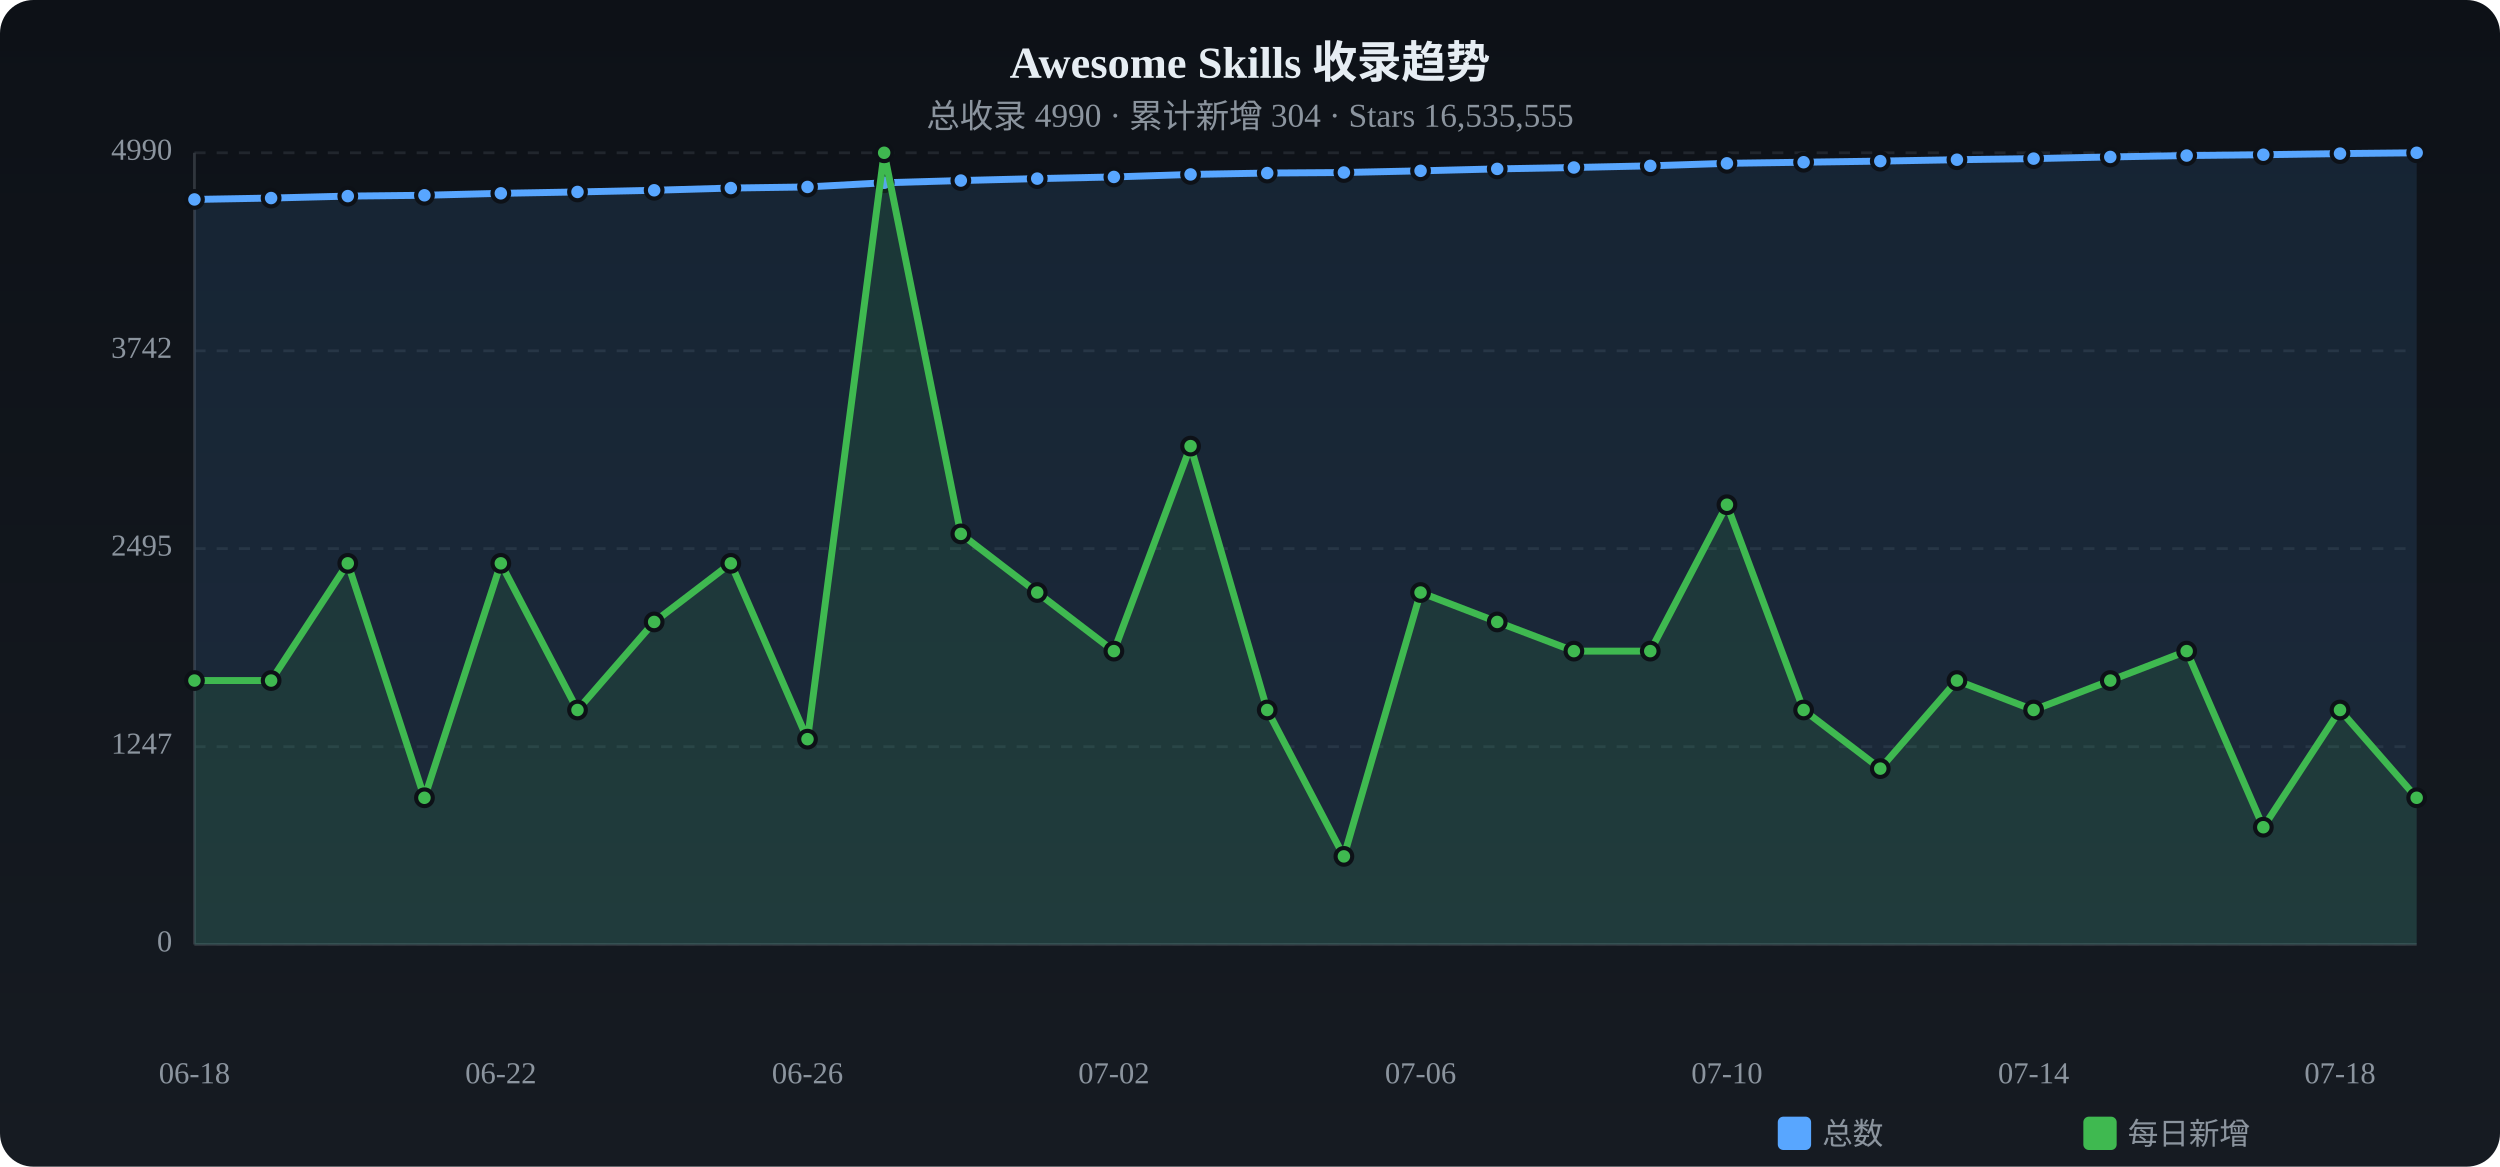
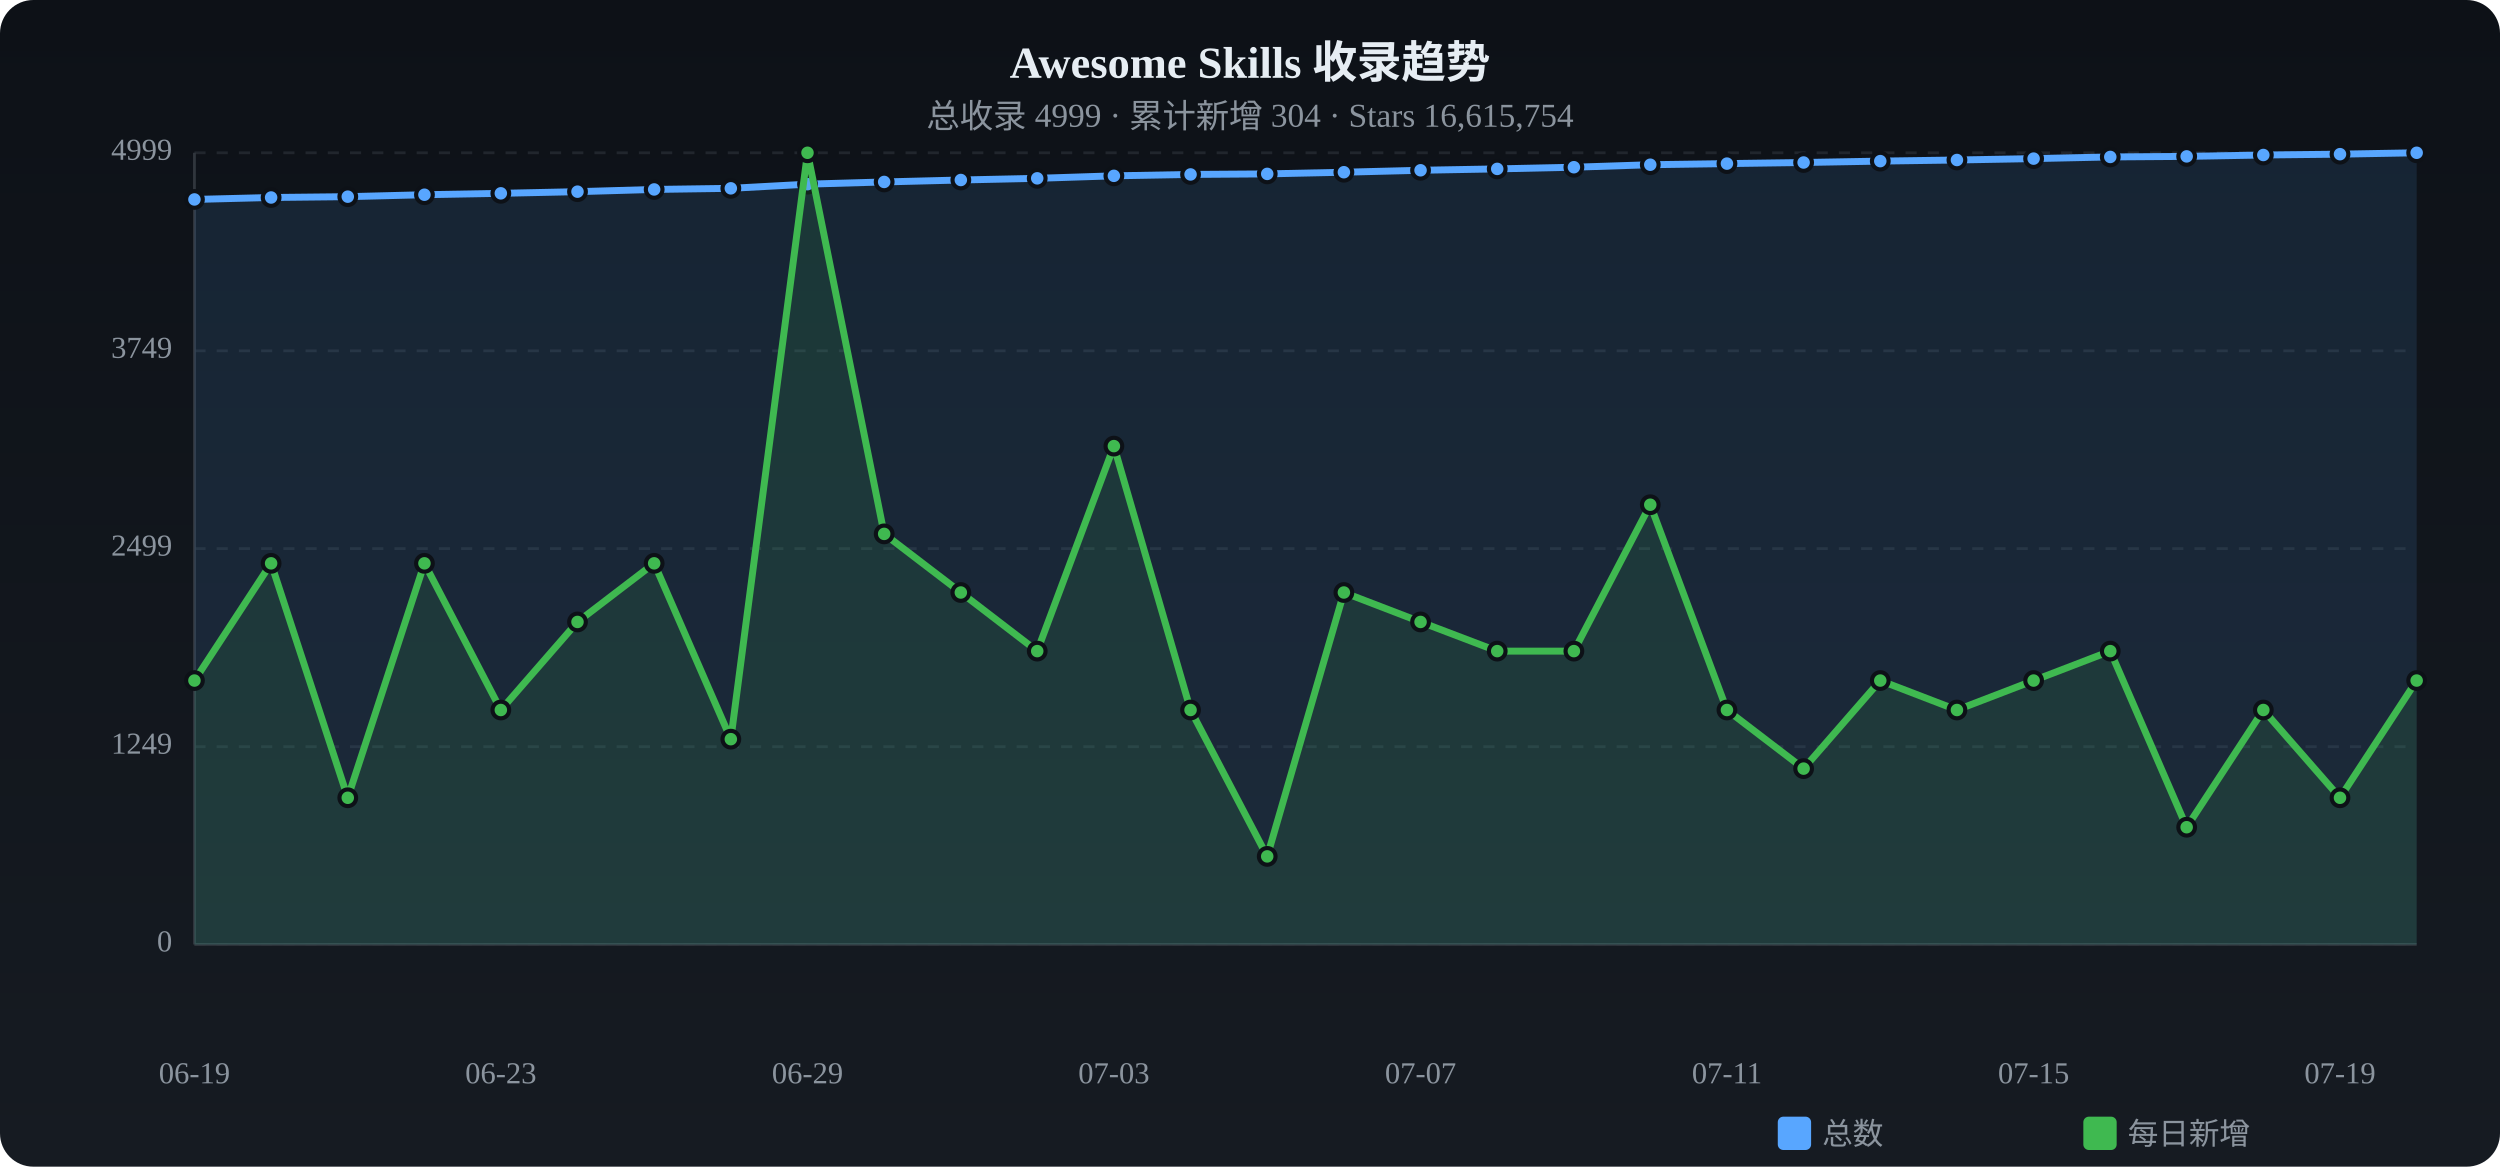
<svg xmlns="http://www.w3.org/2000/svg" viewBox="0 0 900 420" width="900" height="420">
  <defs>
    <linearGradient id="tbg" x1="0%" y1="0%" x2="0%" y2="100%">
      <stop offset="0%" stop-color="#0d1117" />
      <stop offset="100%" stop-color="#161b22" />
    </linearGradient>
  </defs>
  <rect width="900" height="420" rx="12" fill="url(#tbg)" />
  <text x="450.0" y="28" text-anchor="middle" fill="#e6edf3" font-size="16" font-weight="bold">Awesome Skills 收录趋势</text>
-   <text x="450.0" y="46" text-anchor="middle" fill="#8b949e" font-size="12">总收录 4990 · 累计新增 304 · Stars 16,535,555</text>
+   <text x="450.0" y="46" text-anchor="middle" fill="#8b949e" font-size="12">总收录 4999 · 累计新增 304 · Stars 16,615,754</text>
  <text x="62" y="340.0" text-anchor="end" fill="#8b949e" font-size="11" dominant-baseline="middle">0</text>
  <line x1="70" y1="340.0" x2="870" y2="340.0" stroke="#21262d" stroke-dasharray="4 4" />
-   <text x="62" y="268.8" text-anchor="end" fill="#8b949e" font-size="11" dominant-baseline="middle">1247</text>
+   <text x="62" y="268.8" text-anchor="end" fill="#8b949e" font-size="11" dominant-baseline="middle">1249</text>
  <line x1="70" y1="268.8" x2="870" y2="268.8" stroke="#21262d" stroke-dasharray="4 4" />
-   <text x="62" y="197.5" text-anchor="end" fill="#8b949e" font-size="11" dominant-baseline="middle">2495</text>
+   <text x="62" y="197.5" text-anchor="end" fill="#8b949e" font-size="11" dominant-baseline="middle">2499</text>
  <line x1="70" y1="197.5" x2="870" y2="197.5" stroke="#21262d" stroke-dasharray="4 4" />
-   <text x="62" y="126.3" text-anchor="end" fill="#8b949e" font-size="11" dominant-baseline="middle">3742</text>
+   <text x="62" y="126.3" text-anchor="end" fill="#8b949e" font-size="11" dominant-baseline="middle">3749</text>
  <line x1="70" y1="126.3" x2="870" y2="126.3" stroke="#21262d" stroke-dasharray="4 4" />
-   <text x="62" y="55.0" text-anchor="end" fill="#8b949e" font-size="11" dominant-baseline="middle">4990</text>
+   <text x="62" y="55.0" text-anchor="end" fill="#8b949e" font-size="11" dominant-baseline="middle">4999</text>
  <line x1="70" y1="55.0" x2="870" y2="55.0" stroke="#21262d" stroke-dasharray="4 4" />
  <line x1="70" y1="55" x2="70" y2="340" stroke="#30363d" />
  <line x1="70" y1="340" x2="870" y2="340" stroke="#30363d" />
-   <path d="M70.0,71.8 L97.6,71.3 L125.2,70.6 L152.8,70.3 L180.3,69.6 L207.9,69.1 L235.5,68.5 L263.1,67.7 L290.7,67.3 L318.3,65.8 L345.9,65.0 L373.4,64.3 L401.0,63.7 L428.6,62.8 L456.2,62.3 L483.8,62.1 L511.4,61.5 L539.0,60.8 L566.6,60.3 L594.1,59.7 L621.7,58.8 L649.3,58.4 L676.9,58.0 L704.5,57.5 L732.1,57.1 L759.7,56.5 L787.2,56.0 L814.8,55.7 L842.4,55.3 L870.0,55.0 L870.0,340 L70.0,340 Z" fill="#58a6ff" opacity="0.12" />
-   <polyline points="70.0,71.8 97.6,71.3 125.2,70.6 152.8,70.3 180.3,69.6 207.9,69.1 235.5,68.5 263.1,67.7 290.7,67.3 318.3,65.8 345.9,65.0 373.4,64.3 401.0,63.7 428.6,62.8 456.2,62.3 483.8,62.1 511.4,61.5 539.0,60.8 566.6,60.3 594.1,59.7 621.7,58.8 649.3,58.4 676.9,58.0 704.5,57.5 732.1,57.1 759.7,56.5 787.2,56.0 814.8,55.7 842.4,55.3 870.0,55.0" fill="none" stroke="#58a6ff" stroke-width="2.5" stroke-linecap="round" stroke-linejoin="round" />
+   <path d="M70.0,71.8 L97.6,71.1 L125.2,70.8 L152.8,70.1 L180.3,69.6 L207.9,69.0 L235.5,68.2 L263.1,67.8 L290.7,66.3 L318.3,65.5 L345.9,64.8 L373.4,64.2 L401.0,63.3 L428.6,62.8 L456.2,62.6 L483.8,62.0 L511.4,61.3 L539.0,60.8 L566.6,60.2 L594.1,59.3 L621.7,58.9 L649.3,58.5 L676.9,58.0 L704.5,57.6 L732.1,57.1 L759.7,56.5 L787.2,56.3 L814.8,55.8 L842.4,55.5 L870.0,55.0 L870.0,340 L70.0,340 Z" fill="#58a6ff" opacity="0.12" />
+   <polyline points="70.0,71.8 97.6,71.1 125.2,70.8 152.8,70.1 180.3,69.6 207.9,69.0 235.5,68.2 263.1,67.8 290.7,66.3 318.3,65.5 345.9,64.8 373.4,64.2 401.0,63.3 428.6,62.8 456.2,62.6 483.8,62.0 511.4,61.3 539.0,60.8 566.6,60.2 594.1,59.3 621.7,58.9 649.3,58.5 676.9,58.0 704.5,57.6 732.1,57.1 759.7,56.5 787.2,56.3 814.8,55.8 842.4,55.5 870.0,55.0" fill="none" stroke="#58a6ff" stroke-width="2.5" stroke-linecap="round" stroke-linejoin="round" />
  <circle cx="70.0" cy="71.8" r="3" fill="#58a6ff" stroke="#0d1117" stroke-width="1.5" />
-   <circle cx="97.6" cy="71.3" r="3" fill="#58a6ff" stroke="#0d1117" stroke-width="1.5" />
-   <circle cx="125.2" cy="70.6" r="3" fill="#58a6ff" stroke="#0d1117" stroke-width="1.5" />
-   <circle cx="152.8" cy="70.3" r="3" fill="#58a6ff" stroke="#0d1117" stroke-width="1.5" />
+   <circle cx="97.6" cy="71.1" r="3" fill="#58a6ff" stroke="#0d1117" stroke-width="1.5" />
+   <circle cx="125.2" cy="70.8" r="3" fill="#58a6ff" stroke="#0d1117" stroke-width="1.5" />
+   <circle cx="152.8" cy="70.1" r="3" fill="#58a6ff" stroke="#0d1117" stroke-width="1.5" />
  <circle cx="180.3" cy="69.6" r="3" fill="#58a6ff" stroke="#0d1117" stroke-width="1.5" />
-   <circle cx="207.9" cy="69.1" r="3" fill="#58a6ff" stroke="#0d1117" stroke-width="1.5" />
-   <circle cx="235.5" cy="68.5" r="3" fill="#58a6ff" stroke="#0d1117" stroke-width="1.5" />
-   <circle cx="263.1" cy="67.7" r="3" fill="#58a6ff" stroke="#0d1117" stroke-width="1.5" />
-   <circle cx="290.7" cy="67.3" r="3" fill="#58a6ff" stroke="#0d1117" stroke-width="1.5" />
-   <circle cx="318.3" cy="65.8" r="3" fill="#58a6ff" stroke="#0d1117" stroke-width="1.5" />
-   <circle cx="345.9" cy="65.0" r="3" fill="#58a6ff" stroke="#0d1117" stroke-width="1.5" />
-   <circle cx="373.4" cy="64.3" r="3" fill="#58a6ff" stroke="#0d1117" stroke-width="1.5" />
-   <circle cx="401.0" cy="63.7" r="3" fill="#58a6ff" stroke="#0d1117" stroke-width="1.5" />
+   <circle cx="207.9" cy="69.0" r="3" fill="#58a6ff" stroke="#0d1117" stroke-width="1.5" />
+   <circle cx="235.5" cy="68.2" r="3" fill="#58a6ff" stroke="#0d1117" stroke-width="1.5" />
+   <circle cx="263.1" cy="67.8" r="3" fill="#58a6ff" stroke="#0d1117" stroke-width="1.5" />
+   <circle cx="290.7" cy="66.3" r="3" fill="#58a6ff" stroke="#0d1117" stroke-width="1.5" />
+   <circle cx="318.3" cy="65.5" r="3" fill="#58a6ff" stroke="#0d1117" stroke-width="1.5" />
+   <circle cx="345.9" cy="64.8" r="3" fill="#58a6ff" stroke="#0d1117" stroke-width="1.5" />
+   <circle cx="373.4" cy="64.2" r="3" fill="#58a6ff" stroke="#0d1117" stroke-width="1.5" />
+   <circle cx="401.0" cy="63.3" r="3" fill="#58a6ff" stroke="#0d1117" stroke-width="1.5" />
  <circle cx="428.6" cy="62.8" r="3" fill="#58a6ff" stroke="#0d1117" stroke-width="1.5" />
-   <circle cx="456.2" cy="62.3" r="3" fill="#58a6ff" stroke="#0d1117" stroke-width="1.5" />
-   <circle cx="483.8" cy="62.1" r="3" fill="#58a6ff" stroke="#0d1117" stroke-width="1.5" />
-   <circle cx="511.4" cy="61.5" r="3" fill="#58a6ff" stroke="#0d1117" stroke-width="1.5" />
+   <circle cx="456.2" cy="62.6" r="3" fill="#58a6ff" stroke="#0d1117" stroke-width="1.5" />
+   <circle cx="483.8" cy="62.0" r="3" fill="#58a6ff" stroke="#0d1117" stroke-width="1.5" />
+   <circle cx="511.4" cy="61.3" r="3" fill="#58a6ff" stroke="#0d1117" stroke-width="1.5" />
  <circle cx="539.0" cy="60.8" r="3" fill="#58a6ff" stroke="#0d1117" stroke-width="1.5" />
-   <circle cx="566.6" cy="60.3" r="3" fill="#58a6ff" stroke="#0d1117" stroke-width="1.5" />
-   <circle cx="594.1" cy="59.7" r="3" fill="#58a6ff" stroke="#0d1117" stroke-width="1.5" />
-   <circle cx="621.7" cy="58.8" r="3" fill="#58a6ff" stroke="#0d1117" stroke-width="1.5" />
-   <circle cx="649.3" cy="58.4" r="3" fill="#58a6ff" stroke="#0d1117" stroke-width="1.5" />
+   <circle cx="566.6" cy="60.2" r="3" fill="#58a6ff" stroke="#0d1117" stroke-width="1.5" />
+   <circle cx="594.1" cy="59.3" r="3" fill="#58a6ff" stroke="#0d1117" stroke-width="1.5" />
+   <circle cx="621.7" cy="58.9" r="3" fill="#58a6ff" stroke="#0d1117" stroke-width="1.5" />
+   <circle cx="649.3" cy="58.5" r="3" fill="#58a6ff" stroke="#0d1117" stroke-width="1.5" />
  <circle cx="676.9" cy="58.0" r="3" fill="#58a6ff" stroke="#0d1117" stroke-width="1.5" />
-   <circle cx="704.5" cy="57.5" r="3" fill="#58a6ff" stroke="#0d1117" stroke-width="1.5" />
+   <circle cx="704.5" cy="57.6" r="3" fill="#58a6ff" stroke="#0d1117" stroke-width="1.5" />
  <circle cx="732.1" cy="57.1" r="3" fill="#58a6ff" stroke="#0d1117" stroke-width="1.5" />
  <circle cx="759.7" cy="56.5" r="3" fill="#58a6ff" stroke="#0d1117" stroke-width="1.5" />
-   <circle cx="787.2" cy="56.0" r="3" fill="#58a6ff" stroke="#0d1117" stroke-width="1.5" />
-   <circle cx="814.8" cy="55.7" r="3" fill="#58a6ff" stroke="#0d1117" stroke-width="1.5" />
-   <circle cx="842.4" cy="55.3" r="3" fill="#58a6ff" stroke="#0d1117" stroke-width="1.5" />
+   <circle cx="787.2" cy="56.3" r="3" fill="#58a6ff" stroke="#0d1117" stroke-width="1.5" />
+   <circle cx="814.8" cy="55.8" r="3" fill="#58a6ff" stroke="#0d1117" stroke-width="1.5" />
+   <circle cx="842.4" cy="55.5" r="3" fill="#58a6ff" stroke="#0d1117" stroke-width="1.5" />
  <circle cx="870.0" cy="55.0" r="3" fill="#58a6ff" stroke="#0d1117" stroke-width="1.5" />
-   <path d="M70.0,245.0 L97.6,245.0 L125.2,202.8 L152.8,287.2 L180.3,202.8 L207.9,255.6 L235.5,223.9 L263.1,202.8 L290.7,266.1 L318.3,55.0 L345.9,192.2 L373.4,213.3 L401.0,234.4 L428.6,160.6 L456.2,255.6 L483.8,308.3 L511.4,213.3 L539.0,223.9 L566.6,234.4 L594.1,234.4 L621.7,181.7 L649.3,255.6 L676.9,276.7 L704.5,245.0 L732.1,255.6 L759.7,245.0 L787.2,234.4 L814.8,297.8 L842.4,255.6 L870.0,287.2 L870.0,340 L70.0,340 Z" fill="#3fb950" opacity="0.12" />
-   <polyline points="70.0,245.0 97.6,245.0 125.2,202.8 152.8,287.2 180.3,202.8 207.9,255.6 235.5,223.9 263.1,202.8 290.7,266.1 318.3,55.0 345.9,192.2 373.4,213.3 401.0,234.4 428.6,160.6 456.2,255.6 483.8,308.3 511.4,213.3 539.0,223.9 566.6,234.4 594.1,234.4 621.7,181.7 649.3,255.6 676.9,276.7 704.5,245.0 732.1,255.6 759.7,245.0 787.2,234.4 814.8,297.8 842.4,255.6 870.0,287.2" fill="none" stroke="#3fb950" stroke-width="2.5" stroke-linecap="round" stroke-linejoin="round" />
+   <path d="M70.0,245.0 L97.6,202.8 L125.2,287.2 L152.8,202.8 L180.3,255.6 L207.9,223.9 L235.5,202.8 L263.1,266.1 L290.7,55.0 L318.3,192.2 L345.9,213.3 L373.4,234.4 L401.0,160.6 L428.6,255.6 L456.2,308.3 L483.8,213.3 L511.4,223.9 L539.0,234.4 L566.6,234.4 L594.1,181.7 L621.7,255.6 L649.3,276.7 L676.9,245.0 L704.5,255.6 L732.1,245.0 L759.7,234.4 L787.2,297.8 L814.8,255.6 L842.4,287.2 L870.0,245.0 L870.0,340 L70.0,340 Z" fill="#3fb950" opacity="0.12" />
+   <polyline points="70.0,245.0 97.6,202.8 125.2,287.2 152.8,202.8 180.3,255.6 207.9,223.9 235.5,202.8 263.1,266.1 290.7,55.0 318.3,192.2 345.9,213.3 373.4,234.4 401.0,160.6 428.6,255.6 456.2,308.3 483.8,213.3 511.4,223.9 539.0,234.4 566.6,234.4 594.1,181.7 621.7,255.6 649.3,276.7 676.9,245.0 704.5,255.6 732.1,245.0 759.7,234.4 787.2,297.8 814.8,255.6 842.4,287.2 870.0,245.0" fill="none" stroke="#3fb950" stroke-width="2.5" stroke-linecap="round" stroke-linejoin="round" />
  <circle cx="70.0" cy="245.0" r="3" fill="#3fb950" stroke="#0d1117" stroke-width="1.5" />
-   <circle cx="97.6" cy="245.0" r="3" fill="#3fb950" stroke="#0d1117" stroke-width="1.5" />
-   <circle cx="125.2" cy="202.8" r="3" fill="#3fb950" stroke="#0d1117" stroke-width="1.5" />
-   <circle cx="152.8" cy="287.2" r="3" fill="#3fb950" stroke="#0d1117" stroke-width="1.5" />
-   <circle cx="180.3" cy="202.8" r="3" fill="#3fb950" stroke="#0d1117" stroke-width="1.5" />
-   <circle cx="207.9" cy="255.6" r="3" fill="#3fb950" stroke="#0d1117" stroke-width="1.5" />
-   <circle cx="235.5" cy="223.9" r="3" fill="#3fb950" stroke="#0d1117" stroke-width="1.5" />
-   <circle cx="263.1" cy="202.8" r="3" fill="#3fb950" stroke="#0d1117" stroke-width="1.5" />
-   <circle cx="290.7" cy="266.1" r="3" fill="#3fb950" stroke="#0d1117" stroke-width="1.5" />
-   <circle cx="318.3" cy="55.0" r="3" fill="#3fb950" stroke="#0d1117" stroke-width="1.5" />
-   <circle cx="345.9" cy="192.2" r="3" fill="#3fb950" stroke="#0d1117" stroke-width="1.5" />
-   <circle cx="373.4" cy="213.3" r="3" fill="#3fb950" stroke="#0d1117" stroke-width="1.5" />
-   <circle cx="401.0" cy="234.4" r="3" fill="#3fb950" stroke="#0d1117" stroke-width="1.5" />
-   <circle cx="428.6" cy="160.6" r="3" fill="#3fb950" stroke="#0d1117" stroke-width="1.5" />
-   <circle cx="456.2" cy="255.6" r="3" fill="#3fb950" stroke="#0d1117" stroke-width="1.5" />
-   <circle cx="483.8" cy="308.3" r="3" fill="#3fb950" stroke="#0d1117" stroke-width="1.5" />
-   <circle cx="511.4" cy="213.3" r="3" fill="#3fb950" stroke="#0d1117" stroke-width="1.5" />
-   <circle cx="539.0" cy="223.9" r="3" fill="#3fb950" stroke="#0d1117" stroke-width="1.5" />
+   <circle cx="97.6" cy="202.8" r="3" fill="#3fb950" stroke="#0d1117" stroke-width="1.5" />
+   <circle cx="125.2" cy="287.2" r="3" fill="#3fb950" stroke="#0d1117" stroke-width="1.5" />
+   <circle cx="152.8" cy="202.8" r="3" fill="#3fb950" stroke="#0d1117" stroke-width="1.5" />
+   <circle cx="180.3" cy="255.6" r="3" fill="#3fb950" stroke="#0d1117" stroke-width="1.5" />
+   <circle cx="207.9" cy="223.9" r="3" fill="#3fb950" stroke="#0d1117" stroke-width="1.5" />
+   <circle cx="235.5" cy="202.8" r="3" fill="#3fb950" stroke="#0d1117" stroke-width="1.5" />
+   <circle cx="263.1" cy="266.1" r="3" fill="#3fb950" stroke="#0d1117" stroke-width="1.5" />
+   <circle cx="290.7" cy="55.0" r="3" fill="#3fb950" stroke="#0d1117" stroke-width="1.5" />
+   <circle cx="318.3" cy="192.2" r="3" fill="#3fb950" stroke="#0d1117" stroke-width="1.5" />
+   <circle cx="345.9" cy="213.3" r="3" fill="#3fb950" stroke="#0d1117" stroke-width="1.5" />
+   <circle cx="373.4" cy="234.4" r="3" fill="#3fb950" stroke="#0d1117" stroke-width="1.5" />
+   <circle cx="401.0" cy="160.6" r="3" fill="#3fb950" stroke="#0d1117" stroke-width="1.5" />
+   <circle cx="428.6" cy="255.6" r="3" fill="#3fb950" stroke="#0d1117" stroke-width="1.5" />
+   <circle cx="456.2" cy="308.3" r="3" fill="#3fb950" stroke="#0d1117" stroke-width="1.5" />
+   <circle cx="483.8" cy="213.3" r="3" fill="#3fb950" stroke="#0d1117" stroke-width="1.5" />
+   <circle cx="511.4" cy="223.9" r="3" fill="#3fb950" stroke="#0d1117" stroke-width="1.5" />
+   <circle cx="539.0" cy="234.4" r="3" fill="#3fb950" stroke="#0d1117" stroke-width="1.5" />
  <circle cx="566.6" cy="234.4" r="3" fill="#3fb950" stroke="#0d1117" stroke-width="1.5" />
-   <circle cx="594.1" cy="234.4" r="3" fill="#3fb950" stroke="#0d1117" stroke-width="1.5" />
-   <circle cx="621.7" cy="181.7" r="3" fill="#3fb950" stroke="#0d1117" stroke-width="1.5" />
-   <circle cx="649.3" cy="255.6" r="3" fill="#3fb950" stroke="#0d1117" stroke-width="1.5" />
-   <circle cx="676.9" cy="276.7" r="3" fill="#3fb950" stroke="#0d1117" stroke-width="1.5" />
-   <circle cx="704.5" cy="245.0" r="3" fill="#3fb950" stroke="#0d1117" stroke-width="1.5" />
-   <circle cx="732.1" cy="255.6" r="3" fill="#3fb950" stroke="#0d1117" stroke-width="1.5" />
-   <circle cx="759.7" cy="245.0" r="3" fill="#3fb950" stroke="#0d1117" stroke-width="1.5" />
-   <circle cx="787.2" cy="234.4" r="3" fill="#3fb950" stroke="#0d1117" stroke-width="1.5" />
-   <circle cx="814.8" cy="297.8" r="3" fill="#3fb950" stroke="#0d1117" stroke-width="1.5" />
-   <circle cx="842.4" cy="255.6" r="3" fill="#3fb950" stroke="#0d1117" stroke-width="1.5" />
-   <circle cx="870.0" cy="287.2" r="3" fill="#3fb950" stroke="#0d1117" stroke-width="1.5" />
-   <text x="70.0" y="390" text-anchor="middle" fill="#8b949e" font-size="11">06-18</text>
-   <text x="180.3" y="390" text-anchor="middle" fill="#8b949e" font-size="11">06-22</text>
-   <text x="290.7" y="390" text-anchor="middle" fill="#8b949e" font-size="11">06-26</text>
-   <text x="401.0" y="390" text-anchor="middle" fill="#8b949e" font-size="11">07-02</text>
-   <text x="511.4" y="390" text-anchor="middle" fill="#8b949e" font-size="11">07-06</text>
-   <text x="621.7" y="390" text-anchor="middle" fill="#8b949e" font-size="11">07-10</text>
-   <text x="732.1" y="390" text-anchor="middle" fill="#8b949e" font-size="11">07-14</text>
-   <text x="842.4" y="390" text-anchor="middle" fill="#8b949e" font-size="11">07-18</text>
+   <circle cx="594.1" cy="181.7" r="3" fill="#3fb950" stroke="#0d1117" stroke-width="1.5" />
+   <circle cx="621.7" cy="255.6" r="3" fill="#3fb950" stroke="#0d1117" stroke-width="1.5" />
+   <circle cx="649.3" cy="276.7" r="3" fill="#3fb950" stroke="#0d1117" stroke-width="1.5" />
+   <circle cx="676.9" cy="245.0" r="3" fill="#3fb950" stroke="#0d1117" stroke-width="1.5" />
+   <circle cx="704.5" cy="255.6" r="3" fill="#3fb950" stroke="#0d1117" stroke-width="1.5" />
+   <circle cx="732.1" cy="245.0" r="3" fill="#3fb950" stroke="#0d1117" stroke-width="1.5" />
+   <circle cx="759.7" cy="234.4" r="3" fill="#3fb950" stroke="#0d1117" stroke-width="1.5" />
+   <circle cx="787.2" cy="297.8" r="3" fill="#3fb950" stroke="#0d1117" stroke-width="1.5" />
+   <circle cx="814.8" cy="255.6" r="3" fill="#3fb950" stroke="#0d1117" stroke-width="1.5" />
+   <circle cx="842.4" cy="287.2" r="3" fill="#3fb950" stroke="#0d1117" stroke-width="1.5" />
+   <circle cx="870.0" cy="245.0" r="3" fill="#3fb950" stroke="#0d1117" stroke-width="1.5" />
+   <text x="70.0" y="390" text-anchor="middle" fill="#8b949e" font-size="11">06-19</text>
+   <text x="180.3" y="390" text-anchor="middle" fill="#8b949e" font-size="11">06-23</text>
+   <text x="290.7" y="390" text-anchor="middle" fill="#8b949e" font-size="11">06-29</text>
+   <text x="401.0" y="390" text-anchor="middle" fill="#8b949e" font-size="11">07-03</text>
+   <text x="511.4" y="390" text-anchor="middle" fill="#8b949e" font-size="11">07-07</text>
+   <text x="621.7" y="390" text-anchor="middle" fill="#8b949e" font-size="11">07-11</text>
+   <text x="732.1" y="390" text-anchor="middle" fill="#8b949e" font-size="11">07-15</text>
+   <text x="842.4" y="390" text-anchor="middle" fill="#8b949e" font-size="11">07-19</text>
  <rect x="640" y="402" width="12" height="12" rx="2" fill="#58a6ff" />
  <text x="656" y="412" fill="#8b949e" font-size="11">总数</text>
  <rect x="750" y="402" width="12" height="12" rx="2" fill="#3fb950" />
  <text x="766" y="412" fill="#8b949e" font-size="11">每日新增</text>
</svg>
